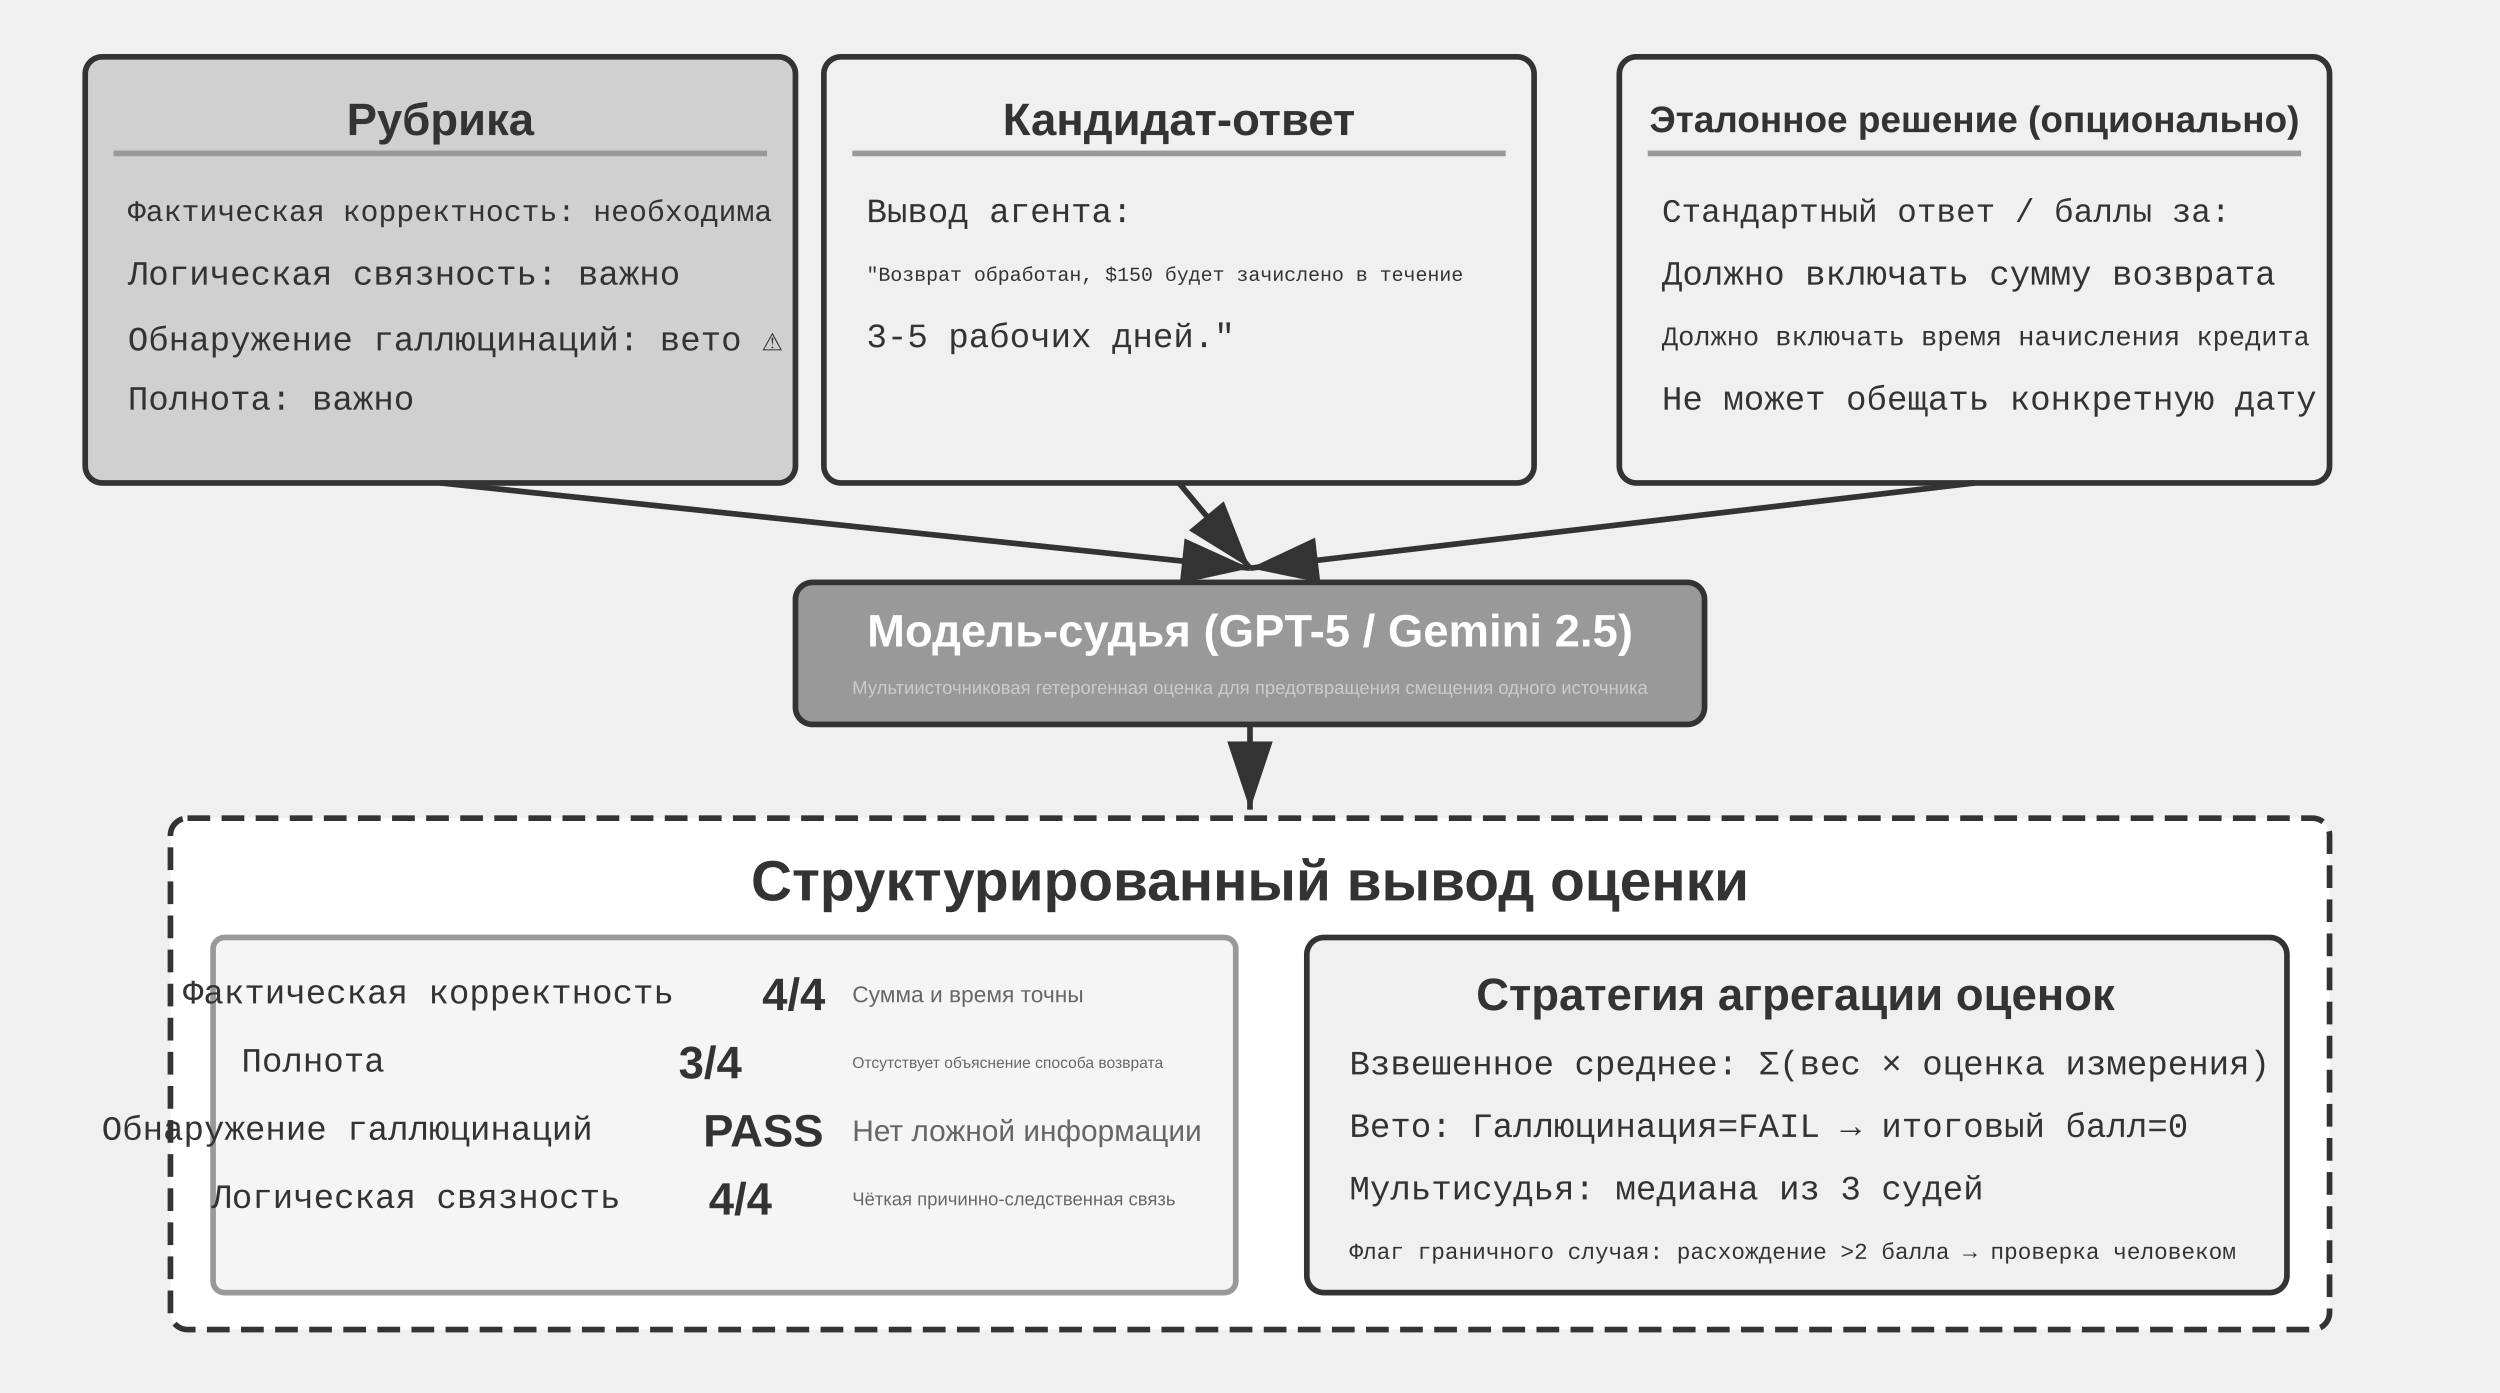
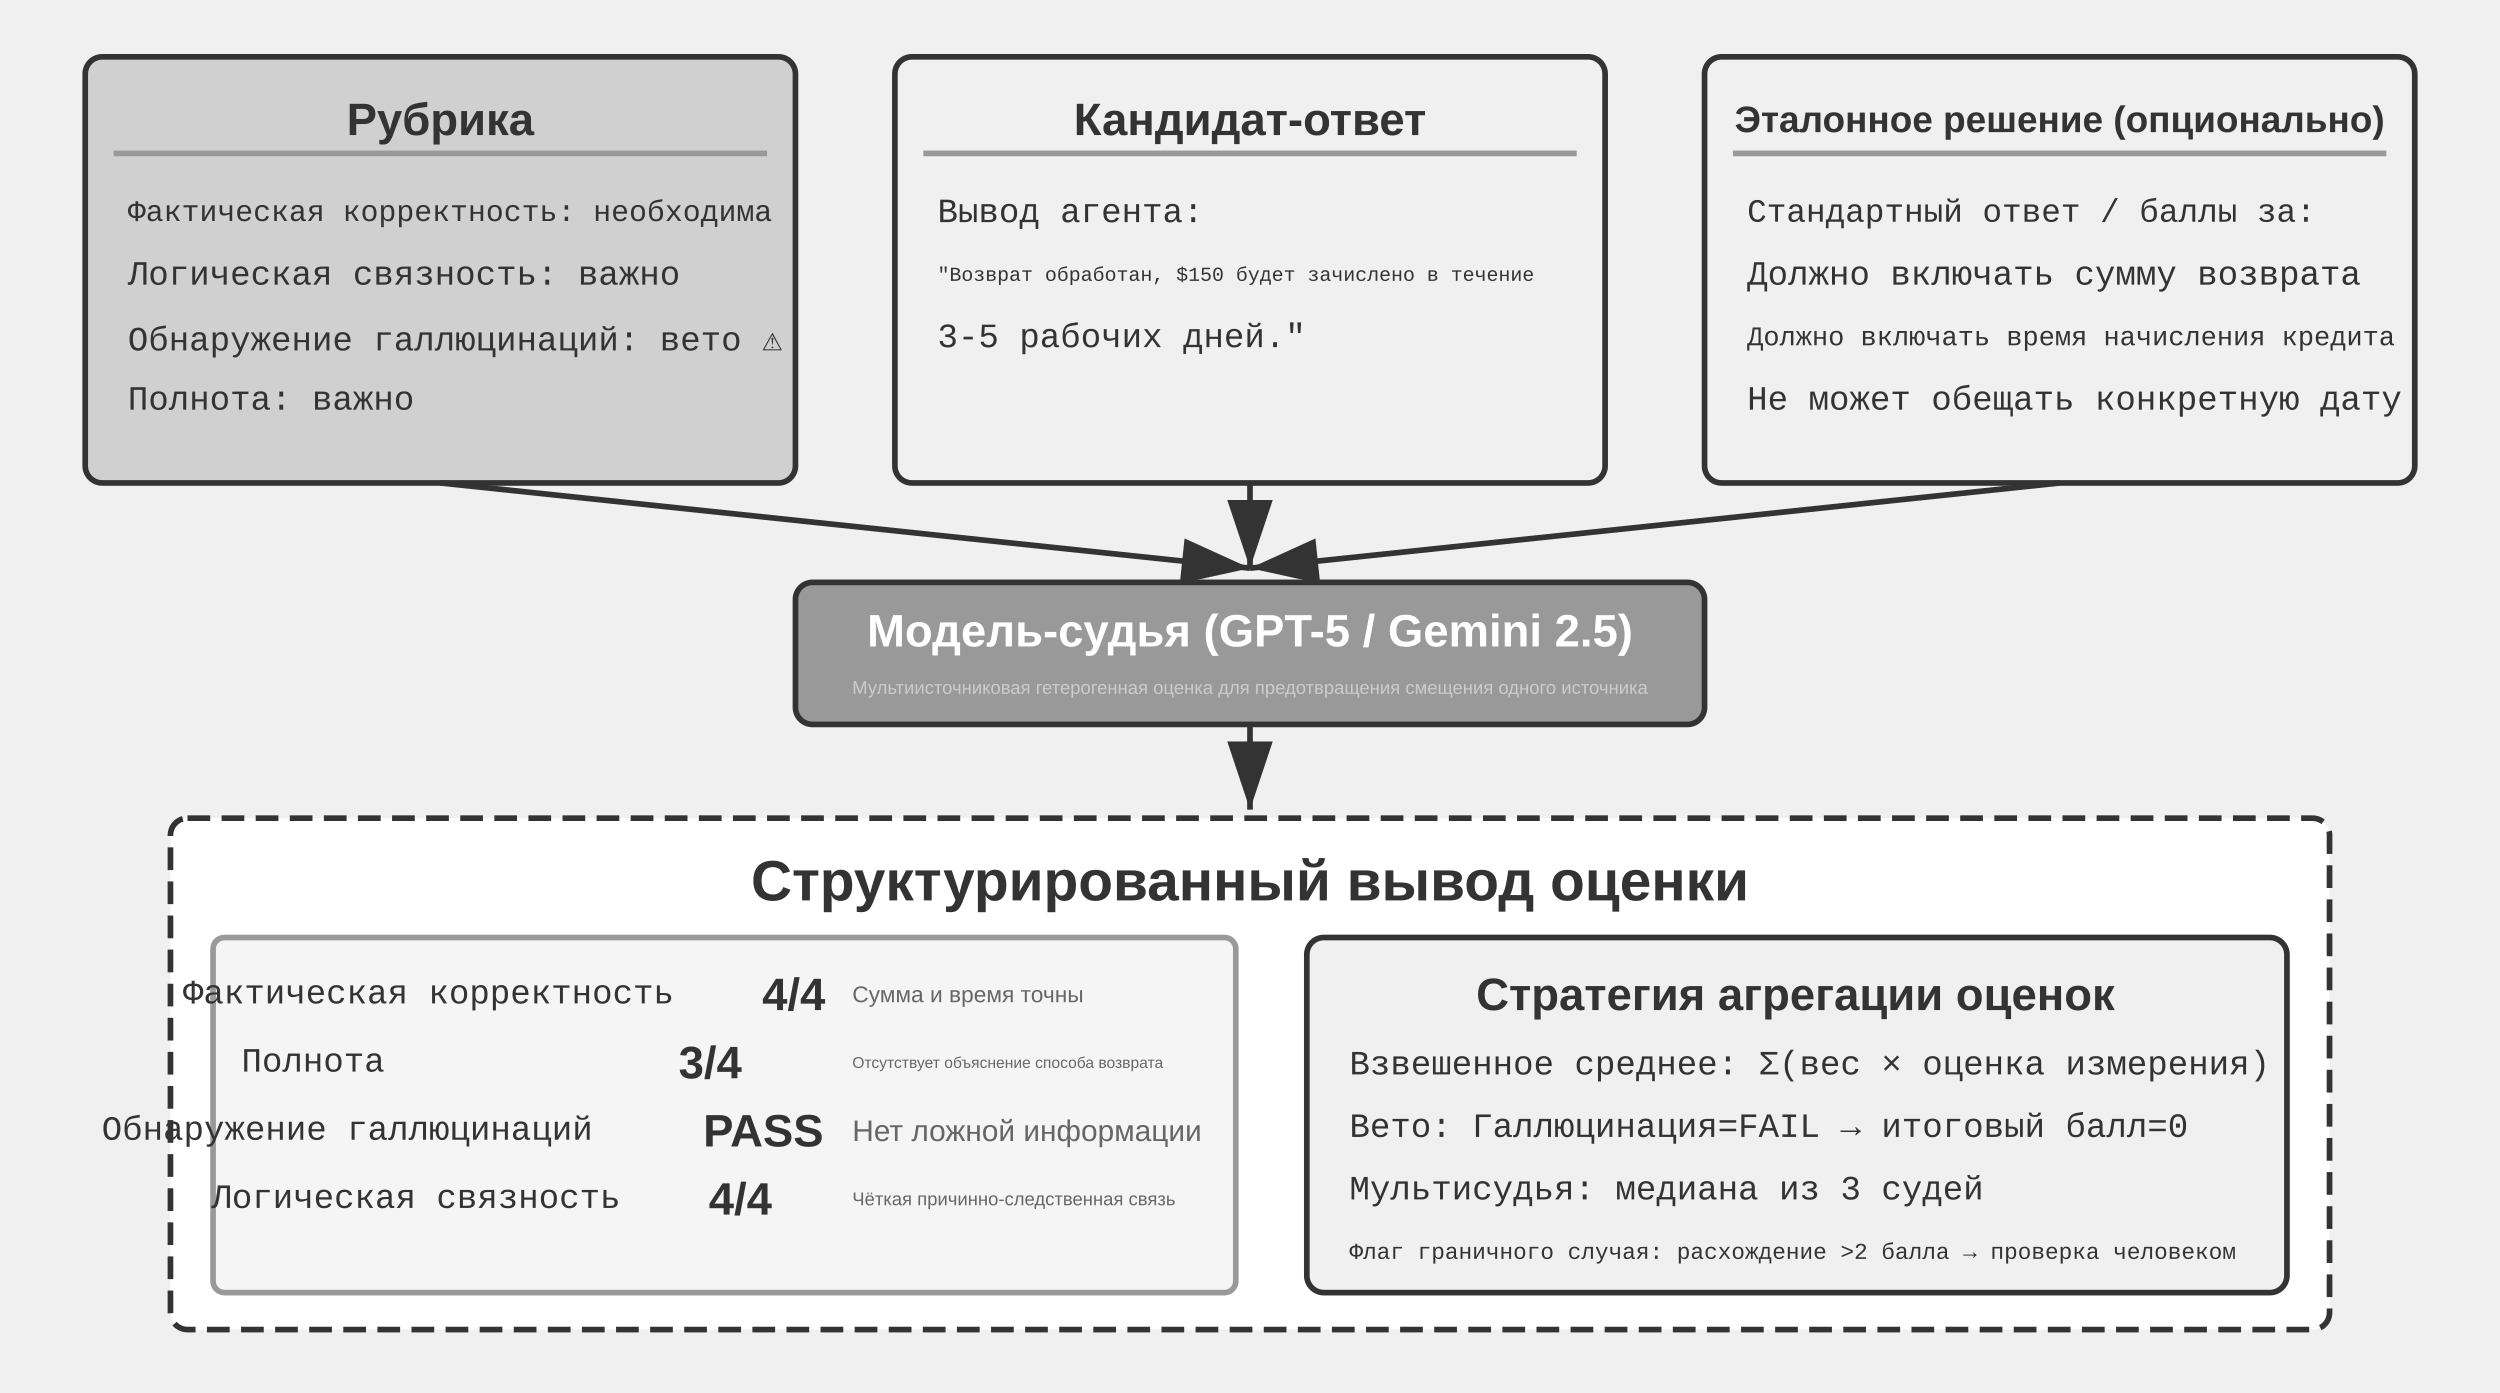
<svg xmlns="http://www.w3.org/2000/svg" viewBox="0 40 880 490" width="880" height="490" style="background:#ffffff">
  <defs>
    <marker id="ah" markerWidth="12" markerHeight="8" refX="12" refY="4" orient="auto">
      <polygon points="0 0, 12 4, 0 8" fill="#333333" />
    </marker>
    <marker id="ah-light" markerWidth="12" markerHeight="8" refX="12" refY="4" orient="auto">
      <polygon points="0 0, 12 4, 0 8" fill="#999999" />
    </marker>
  </defs>
  <rect x="30" y="60" width="250" height="150" rx="6" fill="#d0d0d0" stroke="#333333" stroke-width="2" />
  <text x="155" y="82" font-family="Arial, 'Helvetica Neue', Helvetica, 'PingFang SC', 'Microsoft YaHei', sans-serif" font-size="16" fill="#333333" text-anchor="middle" dominant-baseline="central" font-weight="bold">Рубрика</text>
  <line x1="40" y1="94" x2="270" y2="94" stroke="#999999" stroke-width="2" />
  <text x="45" y="115" font-family="'Courier New', Courier, monospace" font-size="10.5" fill="#333333" text-anchor="start" dominant-baseline="central">Фактическая корректность: необходима</text>
  <text x="45" y="137" font-family="'Courier New', Courier, monospace" font-size="12" fill="#333333" text-anchor="start" dominant-baseline="central">Логическая связность: важно</text>
  <text x="45" y="159" font-family="'Courier New', Courier, monospace" font-size="12" fill="#333333" text-anchor="start" dominant-baseline="central">Обнаружение галлюцинаций: вето ⚠</text>
  <text x="45" y="181" font-family="'Courier New', Courier, monospace" font-size="12" fill="#333333" text-anchor="start" dominant-baseline="central">Полнота: важно</text>
-   <rect x="290" y="60" width="250" height="150" rx="6" fill="#f0f0f0" stroke="#333333" stroke-width="2" />
-   <text x="415" y="82" font-family="Arial, 'Helvetica Neue', Helvetica, 'PingFang SC', 'Microsoft YaHei', sans-serif" font-size="16" fill="#333333" text-anchor="middle" dominant-baseline="central" font-weight="bold">Кандидат-ответ</text>
-   <line x1="300" y1="94" x2="530" y2="94" stroke="#999999" stroke-width="2" />
-   <text x="305" y="115" font-family="'Courier New', Courier, monospace" font-size="12" fill="#333333" text-anchor="start" dominant-baseline="central">Вывод агента:</text>
-   <text x="305" y="137" font-family="'Courier New', Courier, monospace" font-size="7" fill="#333333" text-anchor="start" dominant-baseline="central">"Возврат обработан, $150 будет зачислено в течение</text>
-   <text x="305" y="159" font-family="'Courier New', Courier, monospace" font-size="12" fill="#333333" text-anchor="start" dominant-baseline="central"> 3-5 рабочих дней."</text>
-   <text x="305" y="181" font-family="'Courier New', Courier, monospace" font-size="12" fill="#333333" text-anchor="start" dominant-baseline="central" />
-   <rect x="570" y="60" width="250" height="150" rx="6" fill="#f0f0f0" stroke="#333333" stroke-width="2" />
-   <text x="695" y="82" font-family="Arial, 'Helvetica Neue', Helvetica, 'PingFang SC', 'Microsoft YaHei', sans-serif" font-size="13" fill="#333333" text-anchor="middle" dominant-baseline="central" font-weight="bold">Эталонное решение (опционально)</text>
-   <line x1="580" y1="94" x2="810" y2="94" stroke="#999999" stroke-width="2" />
-   <text x="585" y="115" font-family="'Courier New', Courier, monospace" font-size="11.5" fill="#333333" text-anchor="start" dominant-baseline="central">Стандартный ответ / баллы за:</text>
-   <text x="585" y="137" font-family="'Courier New', Courier, monospace" font-size="12" fill="#333333" text-anchor="start" dominant-baseline="central">Должно включать сумму возврата</text>
-   <text x="585" y="159" font-family="'Courier New', Courier, monospace" font-size="9.5" fill="#333333" text-anchor="start" dominant-baseline="central">Должно включать время начисления кредита</text>
-   <text x="585" y="181" font-family="'Courier New', Courier, monospace" font-size="12" fill="#333333" text-anchor="start" dominant-baseline="central">Не может обещать конкретную дату</text>
+   <rect x="315" y="60" width="250" height="150" rx="6" fill="#f0f0f0" stroke="#333333" stroke-width="2" />
+   <text x="440" y="82" font-family="Arial, 'Helvetica Neue', Helvetica, 'PingFang SC', 'Microsoft YaHei', sans-serif" font-size="16" fill="#333333" text-anchor="middle" dominant-baseline="central" font-weight="bold">Кандидат-ответ</text>
+   <line x1="325" y1="94" x2="555" y2="94" stroke="#999999" stroke-width="2" />
+   <text x="330" y="115" font-family="'Courier New', Courier, monospace" font-size="12" fill="#333333" text-anchor="start" dominant-baseline="central">Вывод агента:</text>
+   <text x="330" y="137" font-family="'Courier New', Courier, monospace" font-size="7" fill="#333333" text-anchor="start" dominant-baseline="central">"Возврат обработан, $150 будет зачислено в течение</text>
+   <text x="330" y="159" font-family="'Courier New', Courier, monospace" font-size="12" fill="#333333" text-anchor="start" dominant-baseline="central"> 3-5 рабочих дней."</text>
+   <text x="330" y="181" font-family="'Courier New', Courier, monospace" font-size="12" fill="#333333" text-anchor="start" dominant-baseline="central" />
+   <rect x="600" y="60" width="250" height="150" rx="6" fill="#f0f0f0" stroke="#333333" stroke-width="2" />
+   <text x="725" y="82" font-family="Arial, 'Helvetica Neue', Helvetica, 'PingFang SC', 'Microsoft YaHei', sans-serif" font-size="13" fill="#333333" text-anchor="middle" dominant-baseline="central" font-weight="bold">Эталонное решение (опционально)</text>
+   <line x1="610" y1="94" x2="840" y2="94" stroke="#999999" stroke-width="2" />
+   <text x="615" y="115" font-family="'Courier New', Courier, monospace" font-size="11.5" fill="#333333" text-anchor="start" dominant-baseline="central">Стандартный ответ / баллы за:</text>
+   <text x="615" y="137" font-family="'Courier New', Courier, monospace" font-size="12" fill="#333333" text-anchor="start" dominant-baseline="central">Должно включать сумму возврата</text>
+   <text x="615" y="159" font-family="'Courier New', Courier, monospace" font-size="9.5" fill="#333333" text-anchor="start" dominant-baseline="central">Должно включать время начисления кредита</text>
+   <text x="615" y="181" font-family="'Courier New', Courier, monospace" font-size="12" fill="#333333" text-anchor="start" dominant-baseline="central">Не может обещать конкретную дату</text>
  <line x1="155" y1="210" x2="440" y2="240" stroke="#333333" stroke-width="2" marker-end="url(#ah)" />
-   <line x1="415" y1="210" x2="440" y2="240" stroke="#333333" stroke-width="2" marker-end="url(#ah)" />
-   <line x1="695" y1="210" x2="440" y2="240" stroke="#333333" stroke-width="2" marker-end="url(#ah)" />
+   <line x1="440" y1="210" x2="440" y2="240" stroke="#333333" stroke-width="2" marker-end="url(#ah)" />
+   <line x1="725" y1="210" x2="440" y2="240" stroke="#333333" stroke-width="2" marker-end="url(#ah)" />
  <rect x="280" y="245" width="320" height="50" rx="6" fill="#999999" stroke="#333333" stroke-width="2" />
  <text x="440" y="262" font-family="Arial, 'Helvetica Neue', Helvetica, 'PingFang SC', 'Microsoft YaHei', sans-serif" font-size="16" fill="#ffffff" text-anchor="middle" dominant-baseline="central" font-weight="bold">Модель-судья (GPT-5 / Gemini 2.5)</text>
  <text x="440" y="282" font-family="Arial, 'Helvetica Neue', Helvetica, 'PingFang SC', 'Microsoft YaHei', sans-serif" font-size="6.5" fill="#cccccc" text-anchor="middle" dominant-baseline="central" font-weight="normal">Мультиисточниковая гетерогенная оценка для предотвращения смещения одного источника</text>
  <line x1="440" y1="295" x2="440" y2="325" stroke="#333333" stroke-width="2" marker-end="url(#ah)" />
  <rect x="60" y="328" width="760" height="180" rx="6" fill="#ffffff" stroke="#333333" stroke-width="2" stroke-dasharray="8,4" />
  <text x="440" y="350" font-family="Arial, 'Helvetica Neue', Helvetica, 'PingFang SC', 'Microsoft YaHei', sans-serif" font-size="20" fill="#333333" text-anchor="middle" dominant-baseline="central" font-weight="bold">Структурированный вывод оценки</text>
  <rect x="75" y="370" width="360" height="125" rx="4" fill="#f5f5f5" stroke="#999999" stroke-width="2" />
  <text x="64.4" y="390" font-family="'Courier New', Courier, monospace" font-size="12" fill="#333333" text-anchor="start" dominant-baseline="central">Фактическая корректность   </text>
  <text x="279.4" y="390" font-family="Arial, 'Helvetica Neue', Helvetica, 'PingFang SC', 'Microsoft YaHei', sans-serif" font-size="16" fill="#333333" text-anchor="middle" dominant-baseline="central" font-weight="bold">4/4</text>
  <text x="300" y="390" font-family="Arial, 'Helvetica Neue', Helvetica, 'PingFang SC', 'Microsoft YaHei', sans-serif" font-size="8" fill="#666666" text-anchor="start" dominant-baseline="central" font-weight="normal">Сумма и время точны</text>
  <text x="85" y="414" font-family="'Courier New', Courier, monospace" font-size="12" fill="#333333" text-anchor="start" dominant-baseline="central">Полнота     </text>
  <text x="250" y="414" font-family="Arial, 'Helvetica Neue', Helvetica, 'PingFang SC', 'Microsoft YaHei', sans-serif" font-size="16" fill="#333333" text-anchor="middle" dominant-baseline="central" font-weight="bold">3/4</text>
  <text x="300" y="414" font-family="Arial, 'Helvetica Neue', Helvetica, 'PingFang SC', 'Microsoft YaHei', sans-serif" font-size="5.5" fill="#666666" text-anchor="start" dominant-baseline="central" font-weight="normal">Отсутствует объяснение способа возврата</text>
  <text x="35.8" y="438" font-family="'Courier New', Courier, monospace" font-size="12" fill="#333333" text-anchor="start" dominant-baseline="central">Обнаружение галлюцинаций    </text>
  <text x="268.7" y="438" font-family="Arial, 'Helvetica Neue', Helvetica, 'PingFang SC', 'Microsoft YaHei', sans-serif" font-size="16" fill="#333333" text-anchor="middle" dominant-baseline="central" font-weight="bold">PASS</text>
  <text x="300" y="438" font-family="Arial, 'Helvetica Neue', Helvetica, 'PingFang SC', 'Microsoft YaHei', sans-serif" font-size="10.5" fill="#666666" text-anchor="start" dominant-baseline="central" font-weight="normal">Нет ложной информации</text>
  <text x="74.4" y="462" font-family="'Courier New', Courier, monospace" font-size="12" fill="#333333" text-anchor="start" dominant-baseline="central">Логическая связность   </text>
  <text x="260.6" y="462" font-family="Arial, 'Helvetica Neue', Helvetica, 'PingFang SC', 'Microsoft YaHei', sans-serif" font-size="16" fill="#333333" text-anchor="middle" dominant-baseline="central" font-weight="bold">4/4</text>
  <text x="300" y="462" font-family="Arial, 'Helvetica Neue', Helvetica, 'PingFang SC', 'Microsoft YaHei', sans-serif" font-size="6.5" fill="#666666" text-anchor="start" dominant-baseline="central" font-weight="normal">Чёткая причинно-следственная связь</text>
  <rect x="460" y="370" width="345" height="125" rx="6" fill="#f0f0f0" stroke="#333333" stroke-width="2" />
  <text x="632" y="390" font-family="Arial, 'Helvetica Neue', Helvetica, 'PingFang SC', 'Microsoft YaHei', sans-serif" font-size="16" fill="#333333" text-anchor="middle" dominant-baseline="central" font-weight="bold">Стратегия агрегации оценок</text>
  <text x="475" y="415" font-family="'Courier New', Courier, monospace" font-size="12" fill="#333333" text-anchor="start" dominant-baseline="central">Взвешенное среднее: Σ(вес × оценка измерения)</text>
  <text x="475" y="437" font-family="'Courier New', Courier, monospace" font-size="12" fill="#333333" text-anchor="start" dominant-baseline="central">Вето: Галлюцинация=FAIL → итоговый балл=0</text>
  <text x="475" y="459" font-family="'Courier New', Courier, monospace" font-size="12" fill="#333333" text-anchor="start" dominant-baseline="central">Мультисудья: медиана из 3 судей</text>
  <text x="475" y="481" font-family="'Courier New', Courier, monospace" font-size="8" fill="#333333" text-anchor="start" dominant-baseline="central">Флаг граничного случая: расхождение &gt;2 балла → проверка человеком</text>
</svg>
